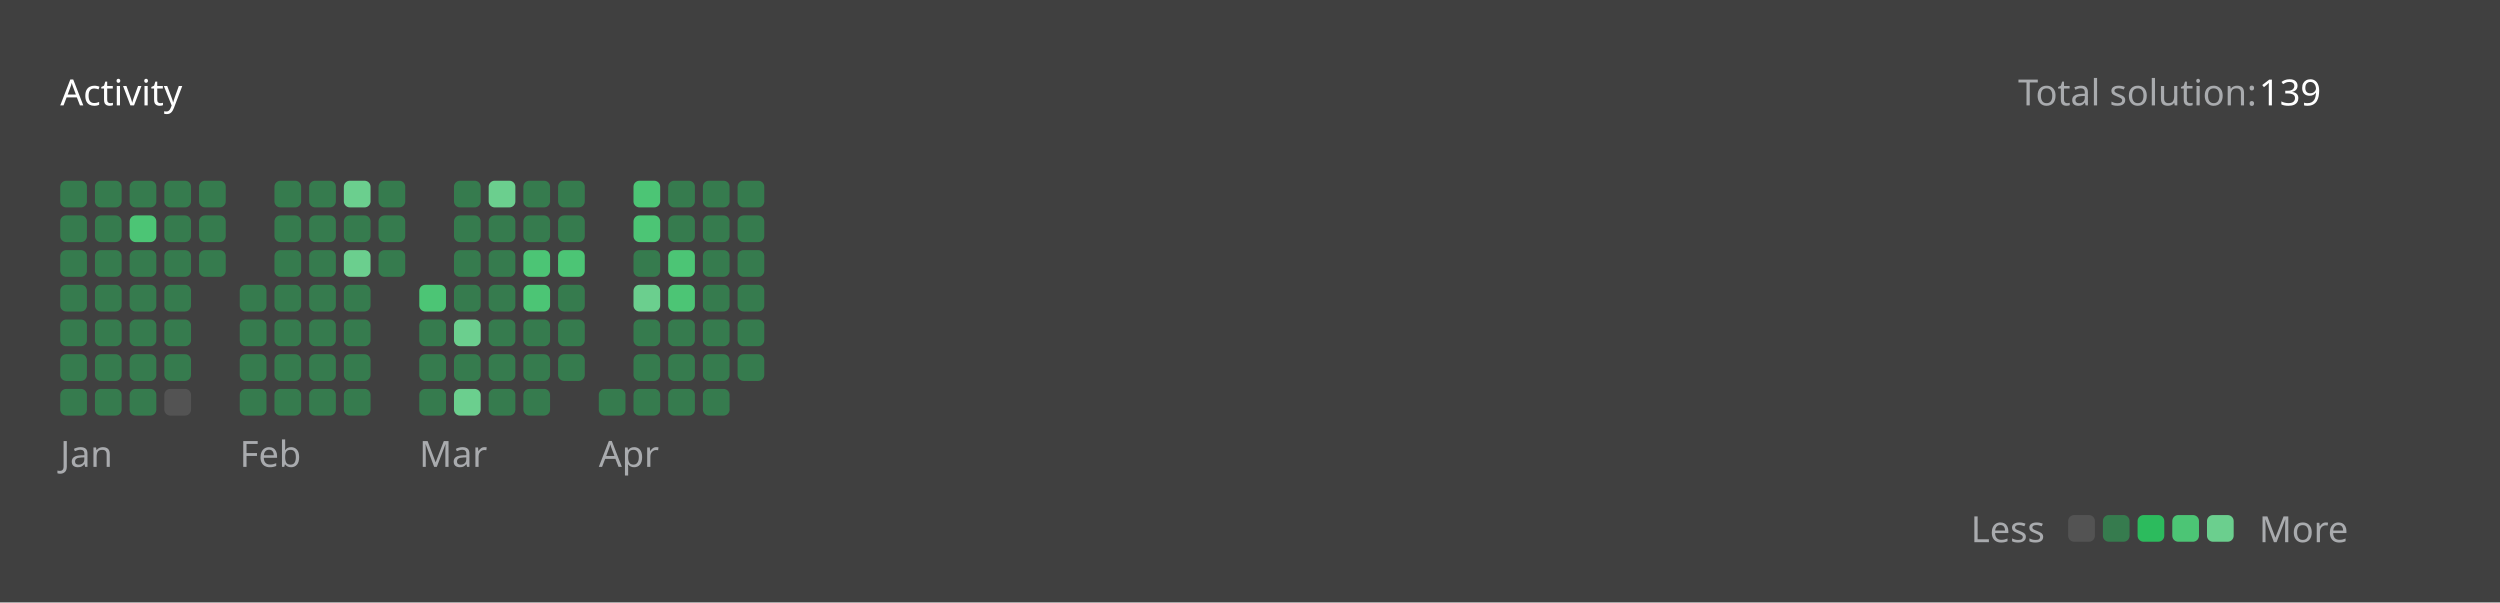
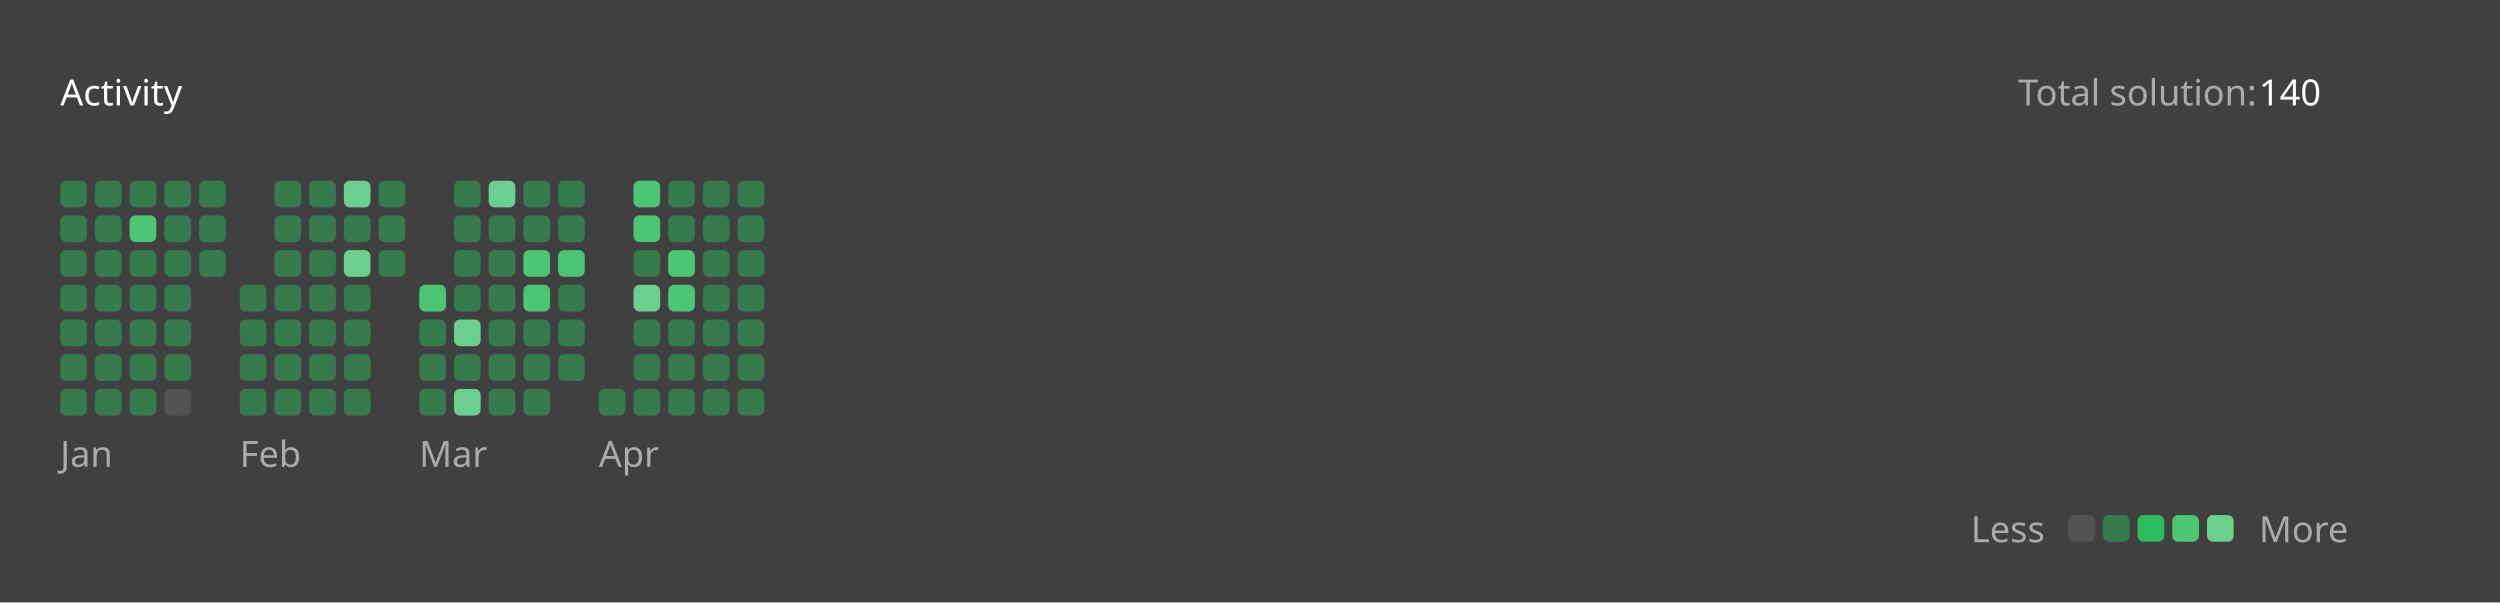
<svg xmlns="http://www.w3.org/2000/svg" version="1.1" height="200" width="830" viewBox="0 0 830 200">
  <style>*{font-family: "Segoe UI", Tahoma, Geneva, Verdana, sans-serif;}</style>
  <style>.title{font-weight: 500;font-size: 1rem;}</style>
  <style>.rotate-90{transform: rotate(-90deg);transform-origin: center;transform-box: fill-box;}</style>
  <style>.state{font-size: .75rem;}</style>
  <style>.light{color: #ffffff;fill: #ffffff;}</style>
  <style>.light-gray{color: #eff2f699;fill: #eff2f699;}</style>
  <style>.dark-gray{color: #ebebf54d;fill: #ebebf54d;}</style>
  <style>.gray{color: #747474;fill: #747474;}</style>
  <style>.orange{color: #ffa116;fill: #ffa116;}</style>
  <style>.background{color: #404040;fill: #404040;}</style>
  <style>.level-1-block{fill: #ffffff1a;}</style>
  <style>.level-2-block{fill: #2cb55d80;}</style>
  <style>.level-3-block{fill: #2cbb5dff;}</style>
  <style>.level-4-block{fill: #4cc575ff;}</style>
  <style>.level-5-block{fill: #6bcf8eff;}</style>
  <rect fill="#404040" x="0" y="0" width="830" height="200" rx="0.5rem" />
  <g text-anchor="start" text-decoration="1" class="title">
    <text x="20" y="35">
      <tspan class="light">Activity</tspan>
      <tspan class="orange" />
    </text>
  </g>
  <g class="state">
    <text x="670" y="35" class="light-gray"> Total solution: </text>
-     <text x="750" y="35" class="light"> 139 </text>
+     <text x="750" y="35" class="light"> 140 </text>
    <text x="678.88" y="180" class="light-gray" text-anchor="end">Less</text>
    <rect x="686.64" y="171" width="8.86" height="8.86" rx="2" ry="2" class="level-1-block" />
    <rect x="698.16" y="171" width="8.86" height="8.86" rx="2" ry="2" class="level-2-block" />
    <rect x="709.68" y="171" width="8.86" height="8.86" rx="2" ry="2" class="level-3-block" />
    <rect x="721.2" y="171" width="8.86" height="8.86" rx="2" ry="2" class="level-4-block" />
    <rect x="732.72" y="171" width="8.86" height="8.86" rx="2" ry="2" class="level-5-block" />
    <text x="750" y="180" class="light-gray">More</text>
  </g>
  <g x="20" y="60">
    <g x="20" y="60">
      <g x="20.0" y="60">
        <rect x="20.0" y="60.0" width="8.86" height="8.86" rx="2" ry="2" class="level-2-block" />
        <rect x="20.0" y="71.52" width="8.86" height="8.86" rx="2" ry="2" class="level-2-block" />
        <rect x="20.0" y="83.04" width="8.86" height="8.86" rx="2" ry="2" class="level-2-block" />
        <rect x="20.0" y="94.56" width="8.86" height="8.86" rx="2" ry="2" class="level-2-block" />
        <rect x="20.0" y="106.08" width="8.86" height="8.86" rx="2" ry="2" class="level-2-block" />
        <rect x="20.0" y="117.6" width="8.86" height="8.86" rx="2" ry="2" class="level-2-block" />
        <rect x="20.0" y="129.12" width="8.86" height="8.86" rx="2" ry="2" class="level-2-block" />
      </g>
      <g x="31.52" y="60">
        <rect x="31.52" y="60.0" width="8.86" height="8.86" rx="2" ry="2" class="level-2-block" />
        <rect x="31.52" y="71.52" width="8.86" height="8.86" rx="2" ry="2" class="level-2-block" />
        <rect x="31.52" y="83.04" width="8.86" height="8.86" rx="2" ry="2" class="level-2-block" />
        <rect x="31.52" y="94.56" width="8.86" height="8.86" rx="2" ry="2" class="level-2-block" />
        <rect x="31.52" y="106.08" width="8.86" height="8.86" rx="2" ry="2" class="level-2-block" />
        <rect x="31.52" y="117.6" width="8.86" height="8.86" rx="2" ry="2" class="level-2-block" />
        <rect x="31.52" y="129.12" width="8.86" height="8.86" rx="2" ry="2" class="level-2-block" />
      </g>
      <g x="43.04" y="60">
        <rect x="43.04" y="60.0" width="8.86" height="8.86" rx="2" ry="2" class="level-2-block" />
        <rect x="43.04" y="71.52" width="8.86" height="8.86" rx="2" ry="2" class="level-4-block" />
        <rect x="43.04" y="83.04" width="8.86" height="8.86" rx="2" ry="2" class="level-2-block" />
        <rect x="43.04" y="94.56" width="8.86" height="8.86" rx="2" ry="2" class="level-2-block" />
        <rect x="43.04" y="106.08" width="8.86" height="8.86" rx="2" ry="2" class="level-2-block" />
        <rect x="43.04" y="117.6" width="8.86" height="8.86" rx="2" ry="2" class="level-2-block" />
        <rect x="43.04" y="129.12" width="8.86" height="8.86" rx="2" ry="2" class="level-2-block" />
      </g>
      <g x="54.56" y="60">
        <rect x="54.56" y="60.0" width="8.86" height="8.86" rx="2" ry="2" class="level-2-block" />
        <rect x="54.56" y="71.52" width="8.86" height="8.86" rx="2" ry="2" class="level-2-block" />
        <rect x="54.56" y="83.04" width="8.86" height="8.86" rx="2" ry="2" class="level-2-block" />
        <rect x="54.56" y="94.56" width="8.86" height="8.86" rx="2" ry="2" class="level-2-block" />
        <rect x="54.56" y="106.08" width="8.86" height="8.86" rx="2" ry="2" class="level-2-block" />
        <rect x="54.56" y="117.6" width="8.86" height="8.86" rx="2" ry="2" class="level-2-block" />
        <rect x="54.56" y="129.12" width="8.86" height="8.86" rx="2" ry="2" class="level-1-block" />
      </g>
      <g x="66.08" y="60">
        <rect x="66.08" y="60.0" width="8.86" height="8.86" rx="2" ry="2" class="level-2-block" />
        <rect x="66.08" y="71.52" width="8.86" height="8.86" rx="2" ry="2" class="level-2-block" />
        <rect x="66.08" y="83.04" width="8.86" height="8.86" rx="2" ry="2" class="level-2-block" />
      </g>
      <text x="20.0" y="155" class="light-gray state">Jan</text>
    </g>
  </g>
  <g x="79.6" y="60">
    <g x="79.6" y="60">
      <g x="79.6" y="60">
        <rect x="79.6" y="94.56" width="8.86" height="8.86" rx="2" ry="2" class="level-2-block" />
        <rect x="79.6" y="106.08" width="8.86" height="8.86" rx="2" ry="2" class="level-2-block" />
        <rect x="79.6" y="117.6" width="8.86" height="8.86" rx="2" ry="2" class="level-2-block" />
        <rect x="79.6" y="129.12" width="8.86" height="8.86" rx="2" ry="2" class="level-2-block" />
      </g>
      <g x="91.12" y="60">
        <rect x="91.12" y="60.0" width="8.86" height="8.86" rx="2" ry="2" class="level-2-block" />
        <rect x="91.12" y="71.52" width="8.86" height="8.86" rx="2" ry="2" class="level-2-block" />
        <rect x="91.12" y="83.04" width="8.86" height="8.86" rx="2" ry="2" class="level-2-block" />
        <rect x="91.12" y="94.56" width="8.86" height="8.86" rx="2" ry="2" class="level-2-block" />
        <rect x="91.12" y="106.08" width="8.86" height="8.86" rx="2" ry="2" class="level-2-block" />
        <rect x="91.12" y="117.6" width="8.86" height="8.86" rx="2" ry="2" class="level-2-block" />
        <rect x="91.12" y="129.12" width="8.86" height="8.86" rx="2" ry="2" class="level-2-block" />
      </g>
      <g x="102.64" y="60">
        <rect x="102.64" y="60.0" width="8.86" height="8.86" rx="2" ry="2" class="level-2-block" />
        <rect x="102.64" y="71.52" width="8.86" height="8.86" rx="2" ry="2" class="level-2-block" />
        <rect x="102.64" y="83.04" width="8.86" height="8.86" rx="2" ry="2" class="level-2-block" />
        <rect x="102.64" y="94.56" width="8.86" height="8.86" rx="2" ry="2" class="level-2-block" />
        <rect x="102.64" y="106.08" width="8.86" height="8.86" rx="2" ry="2" class="level-2-block" />
        <rect x="102.64" y="117.6" width="8.86" height="8.86" rx="2" ry="2" class="level-2-block" />
        <rect x="102.64" y="129.12" width="8.86" height="8.86" rx="2" ry="2" class="level-2-block" />
      </g>
      <g x="114.16" y="60">
        <rect x="114.16" y="60.0" width="8.86" height="8.86" rx="2" ry="2" class="level-5-block" />
        <rect x="114.16" y="71.52" width="8.86" height="8.86" rx="2" ry="2" class="level-2-block" />
        <rect x="114.16" y="83.04" width="8.86" height="8.86" rx="2" ry="2" class="level-5-block" />
        <rect x="114.16" y="94.56" width="8.86" height="8.86" rx="2" ry="2" class="level-2-block" />
        <rect x="114.16" y="106.08" width="8.86" height="8.86" rx="2" ry="2" class="level-2-block" />
        <rect x="114.16" y="117.6" width="8.86" height="8.86" rx="2" ry="2" class="level-2-block" />
        <rect x="114.16" y="129.12" width="8.86" height="8.86" rx="2" ry="2" class="level-2-block" />
      </g>
      <g x="125.68" y="60">
        <rect x="125.68" y="60.0" width="8.86" height="8.86" rx="2" ry="2" class="level-2-block" />
        <rect x="125.68" y="71.52" width="8.86" height="8.86" rx="2" ry="2" class="level-2-block" />
        <rect x="125.68" y="83.04" width="8.86" height="8.86" rx="2" ry="2" class="level-2-block" />
      </g>
      <text x="79.6" y="155" class="light-gray state">Feb</text>
    </g>
  </g>
  <g x="139.2" y="60">
    <g x="139.2" y="60">
      <g x="139.2" y="60">
        <rect x="139.2" y="94.56" width="8.86" height="8.86" rx="2" ry="2" class="level-4-block" />
        <rect x="139.2" y="106.08" width="8.86" height="8.86" rx="2" ry="2" class="level-2-block" />
        <rect x="139.2" y="117.6" width="8.86" height="8.86" rx="2" ry="2" class="level-2-block" />
        <rect x="139.2" y="129.12" width="8.86" height="8.86" rx="2" ry="2" class="level-2-block" />
      </g>
      <g x="150.72" y="60">
        <rect x="150.72" y="60.0" width="8.86" height="8.86" rx="2" ry="2" class="level-2-block" />
        <rect x="150.72" y="71.52" width="8.86" height="8.86" rx="2" ry="2" class="level-2-block" />
        <rect x="150.72" y="83.04" width="8.86" height="8.86" rx="2" ry="2" class="level-2-block" />
        <rect x="150.72" y="94.56" width="8.86" height="8.86" rx="2" ry="2" class="level-2-block" />
        <rect x="150.72" y="106.08" width="8.86" height="8.86" rx="2" ry="2" class="level-5-block" />
        <rect x="150.72" y="117.6" width="8.86" height="8.86" rx="2" ry="2" class="level-2-block" />
        <rect x="150.72" y="129.12" width="8.86" height="8.86" rx="2" ry="2" class="level-5-block" />
      </g>
      <g x="162.24" y="60">
        <rect x="162.24" y="60.0" width="8.86" height="8.86" rx="2" ry="2" class="level-5-block" />
        <rect x="162.24" y="71.52" width="8.86" height="8.86" rx="2" ry="2" class="level-2-block" />
        <rect x="162.24" y="83.04" width="8.86" height="8.86" rx="2" ry="2" class="level-2-block" />
        <rect x="162.24" y="94.56" width="8.86" height="8.86" rx="2" ry="2" class="level-2-block" />
        <rect x="162.24" y="106.08" width="8.86" height="8.86" rx="2" ry="2" class="level-2-block" />
        <rect x="162.24" y="117.6" width="8.86" height="8.86" rx="2" ry="2" class="level-2-block" />
        <rect x="162.24" y="129.12" width="8.86" height="8.86" rx="2" ry="2" class="level-2-block" />
      </g>
      <g x="173.76" y="60">
        <rect x="173.76" y="60.0" width="8.86" height="8.86" rx="2" ry="2" class="level-2-block" />
        <rect x="173.76" y="71.52" width="8.86" height="8.86" rx="2" ry="2" class="level-2-block" />
        <rect x="173.76" y="83.04" width="8.86" height="8.86" rx="2" ry="2" class="level-4-block" />
        <rect x="173.76" y="94.56" width="8.86" height="8.86" rx="2" ry="2" class="level-4-block" />
        <rect x="173.76" y="106.08" width="8.86" height="8.86" rx="2" ry="2" class="level-2-block" />
        <rect x="173.76" y="117.6" width="8.86" height="8.86" rx="2" ry="2" class="level-2-block" />
        <rect x="173.76" y="129.12" width="8.86" height="8.86" rx="2" ry="2" class="level-2-block" />
      </g>
      <g x="185.28" y="60">
        <rect x="185.28" y="60.0" width="8.86" height="8.86" rx="2" ry="2" class="level-2-block" />
        <rect x="185.28" y="71.52" width="8.86" height="8.86" rx="2" ry="2" class="level-2-block" />
        <rect x="185.28" y="83.04" width="8.86" height="8.86" rx="2" ry="2" class="level-4-block" />
        <rect x="185.28" y="94.56" width="8.86" height="8.86" rx="2" ry="2" class="level-2-block" />
        <rect x="185.28" y="106.08" width="8.86" height="8.86" rx="2" ry="2" class="level-2-block" />
        <rect x="185.28" y="117.6" width="8.86" height="8.86" rx="2" ry="2" class="level-2-block" />
      </g>
      <text x="139.2" y="155" class="light-gray state">Mar</text>
    </g>
  </g>
  <g x="198.8" y="60">
    <g x="198.8" y="60">
      <g x="198.8" y="60">
        <rect x="198.8" y="129.12" width="8.86" height="8.86" rx="2" ry="2" class="level-2-block" />
      </g>
      <g x="210.32" y="60">
        <rect x="210.32" y="60.0" width="8.86" height="8.86" rx="2" ry="2" class="level-4-block" />
        <rect x="210.32" y="71.52" width="8.86" height="8.86" rx="2" ry="2" class="level-4-block" />
        <rect x="210.32" y="83.04" width="8.86" height="8.86" rx="2" ry="2" class="level-2-block" />
        <rect x="210.32" y="94.56" width="8.86" height="8.86" rx="2" ry="2" class="level-5-block" />
        <rect x="210.32" y="106.08" width="8.86" height="8.86" rx="2" ry="2" class="level-2-block" />
        <rect x="210.32" y="117.6" width="8.86" height="8.86" rx="2" ry="2" class="level-2-block" />
        <rect x="210.32" y="129.12" width="8.86" height="8.86" rx="2" ry="2" class="level-2-block" />
      </g>
      <g x="221.84" y="60">
        <rect x="221.84" y="60.0" width="8.86" height="8.86" rx="2" ry="2" class="level-2-block" />
        <rect x="221.84" y="71.52" width="8.86" height="8.86" rx="2" ry="2" class="level-2-block" />
        <rect x="221.84" y="83.04" width="8.86" height="8.86" rx="2" ry="2" class="level-4-block" />
        <rect x="221.84" y="94.56" width="8.86" height="8.86" rx="2" ry="2" class="level-4-block" />
        <rect x="221.84" y="106.08" width="8.86" height="8.86" rx="2" ry="2" class="level-2-block" />
        <rect x="221.84" y="117.6" width="8.86" height="8.86" rx="2" ry="2" class="level-2-block" />
        <rect x="221.84" y="129.12" width="8.86" height="8.86" rx="2" ry="2" class="level-2-block" />
      </g>
      <g x="233.36" y="60">
        <rect x="233.36" y="60.0" width="8.86" height="8.86" rx="2" ry="2" class="level-2-block" />
        <rect x="233.36" y="71.52" width="8.86" height="8.86" rx="2" ry="2" class="level-2-block" />
        <rect x="233.36" y="83.04" width="8.86" height="8.86" rx="2" ry="2" class="level-2-block" />
        <rect x="233.36" y="94.56" width="8.86" height="8.86" rx="2" ry="2" class="level-2-block" />
        <rect x="233.36" y="106.08" width="8.86" height="8.86" rx="2" ry="2" class="level-2-block" />
        <rect x="233.36" y="117.6" width="8.86" height="8.86" rx="2" ry="2" class="level-2-block" />
        <rect x="233.36" y="129.12" width="8.86" height="8.86" rx="2" ry="2" class="level-2-block" />
      </g>
      <g x="244.88" y="60">
        <rect x="244.88" y="60.0" width="8.86" height="8.86" rx="2" ry="2" class="level-2-block" />
        <rect x="244.88" y="71.52" width="8.86" height="8.86" rx="2" ry="2" class="level-2-block" />
        <rect x="244.88" y="83.04" width="8.86" height="8.86" rx="2" ry="2" class="level-2-block" />
        <rect x="244.88" y="94.56" width="8.86" height="8.86" rx="2" ry="2" class="level-2-block" />
        <rect x="244.88" y="106.08" width="8.86" height="8.86" rx="2" ry="2" class="level-2-block" />
        <rect x="244.88" y="117.6" width="8.86" height="8.86" rx="2" ry="2" class="level-2-block" />
+         <rect x="244.88" y="129.12" width="8.86" height="8.86" rx="2" ry="2" class="level-2-block" />
      </g>
      <text x="198.8" y="155" class="light-gray state">Apr</text>
    </g>
  </g>
</svg>
